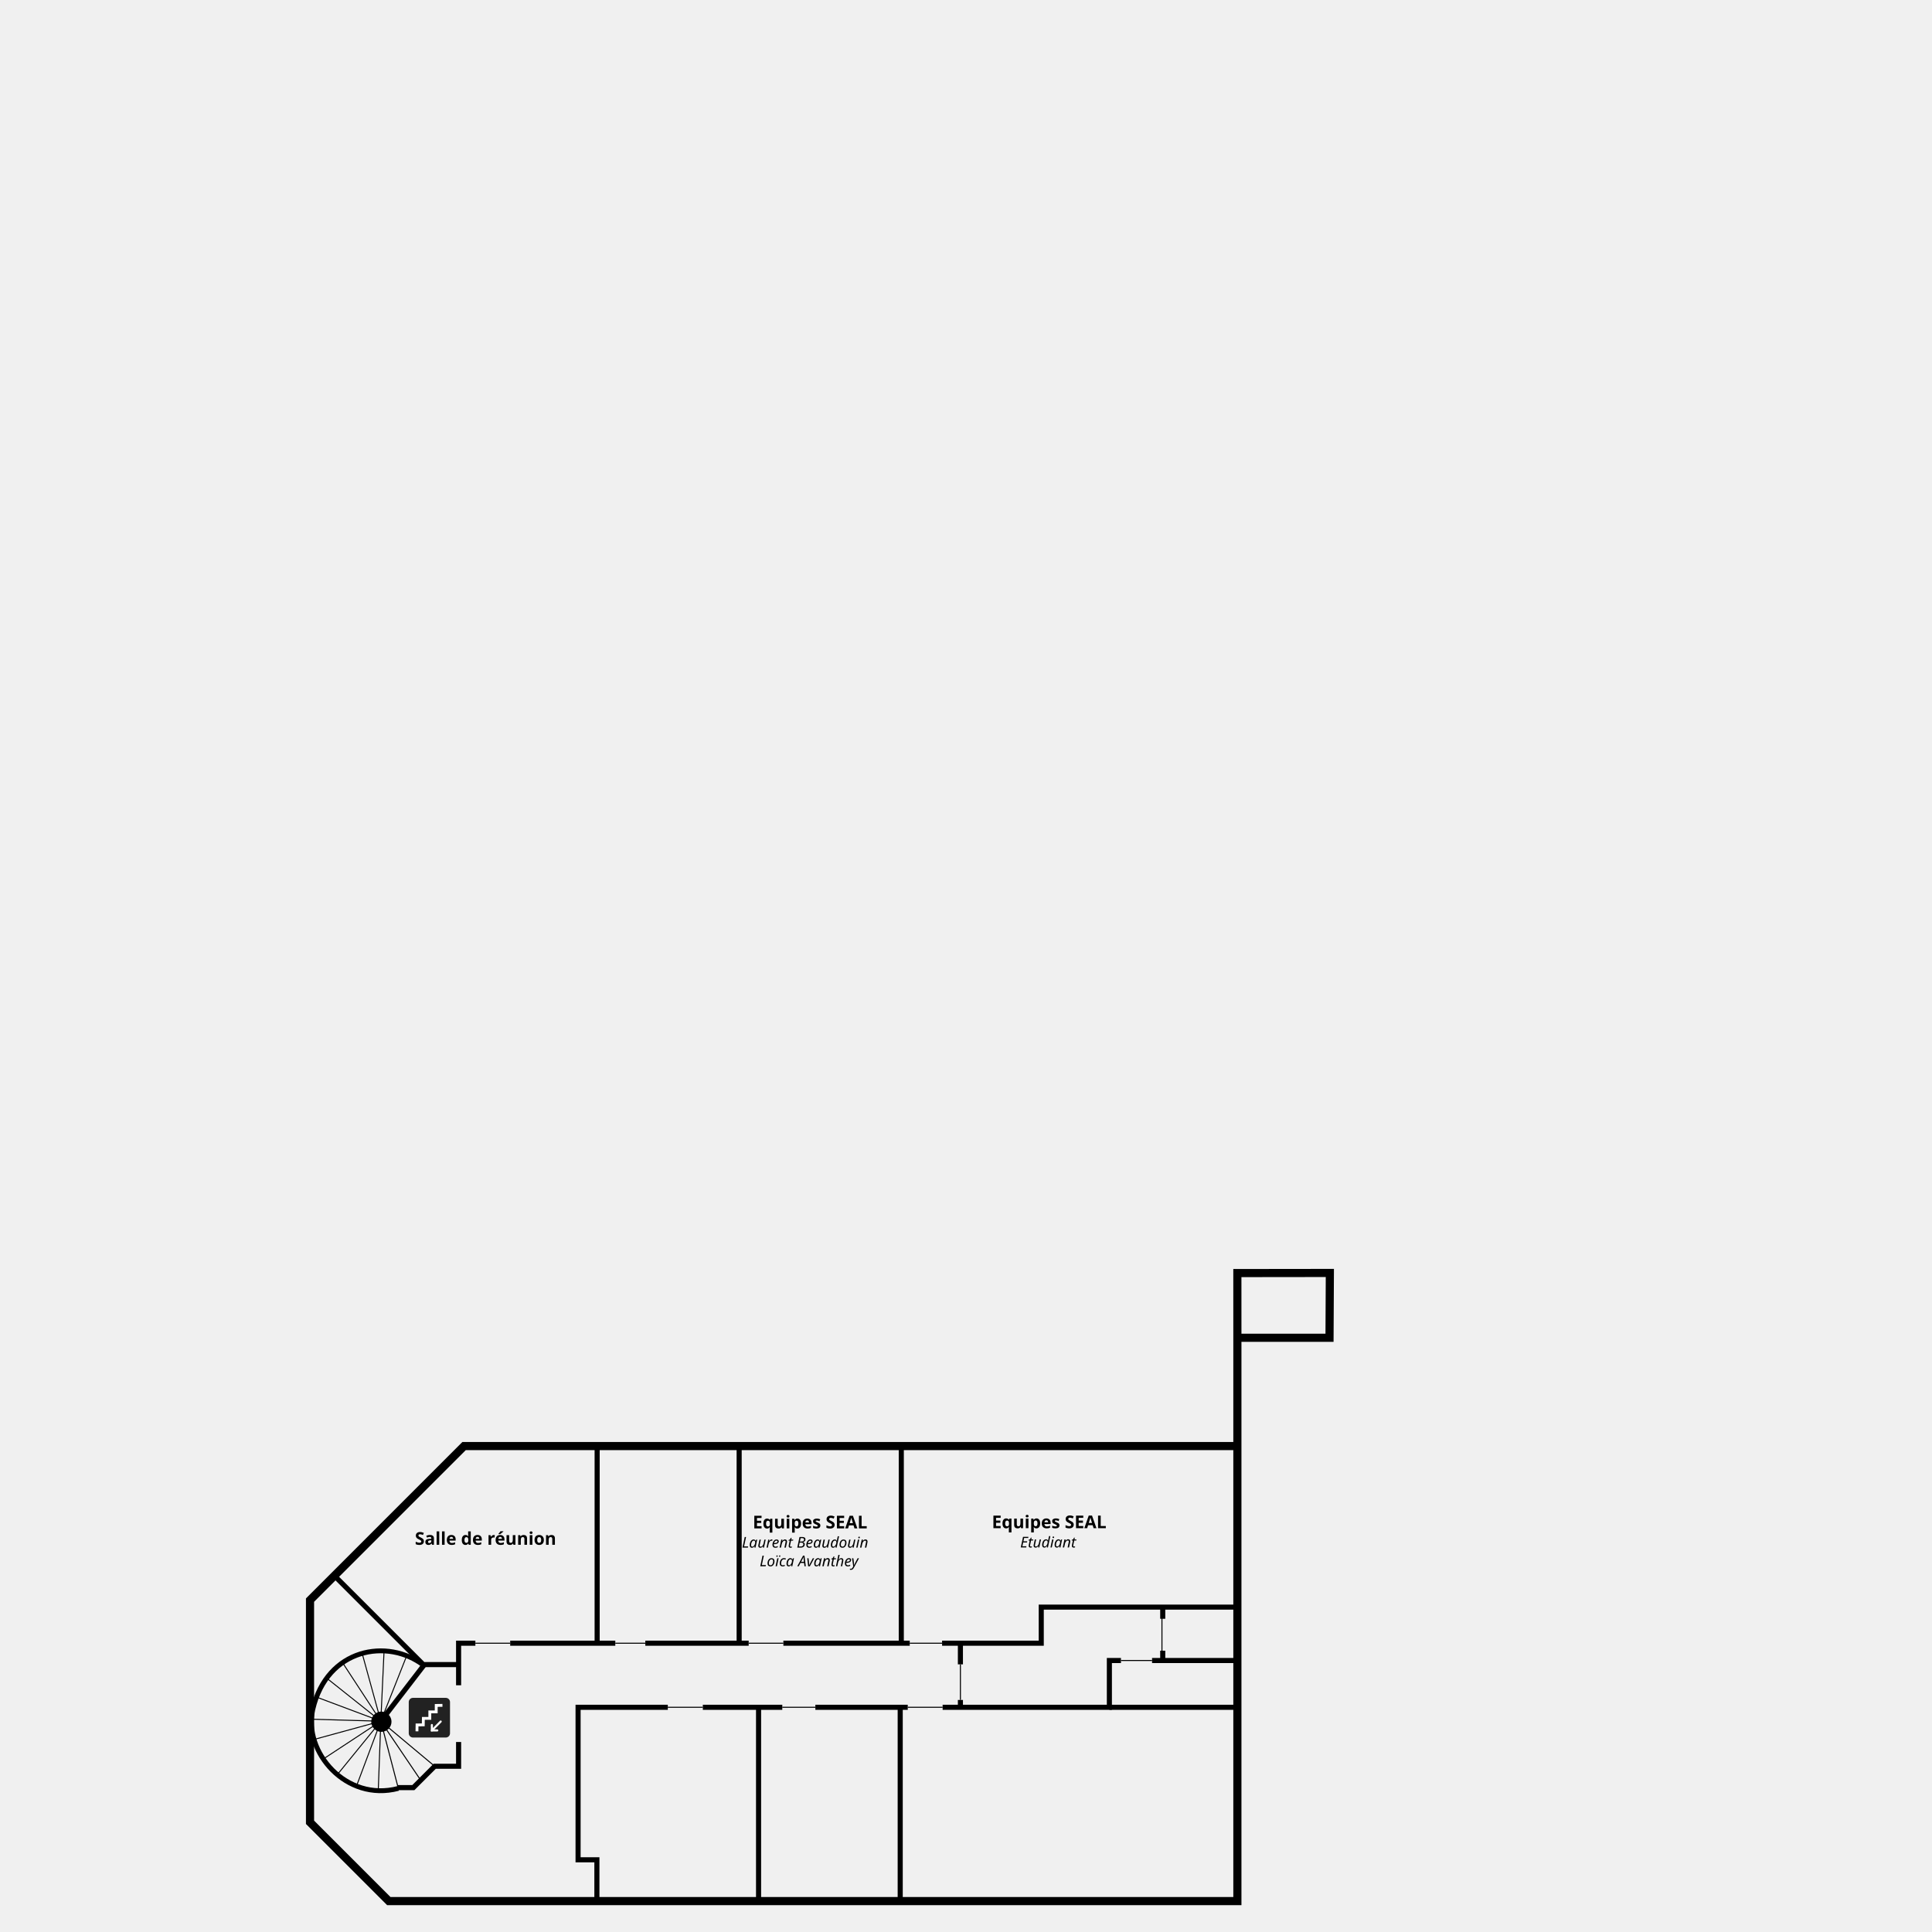
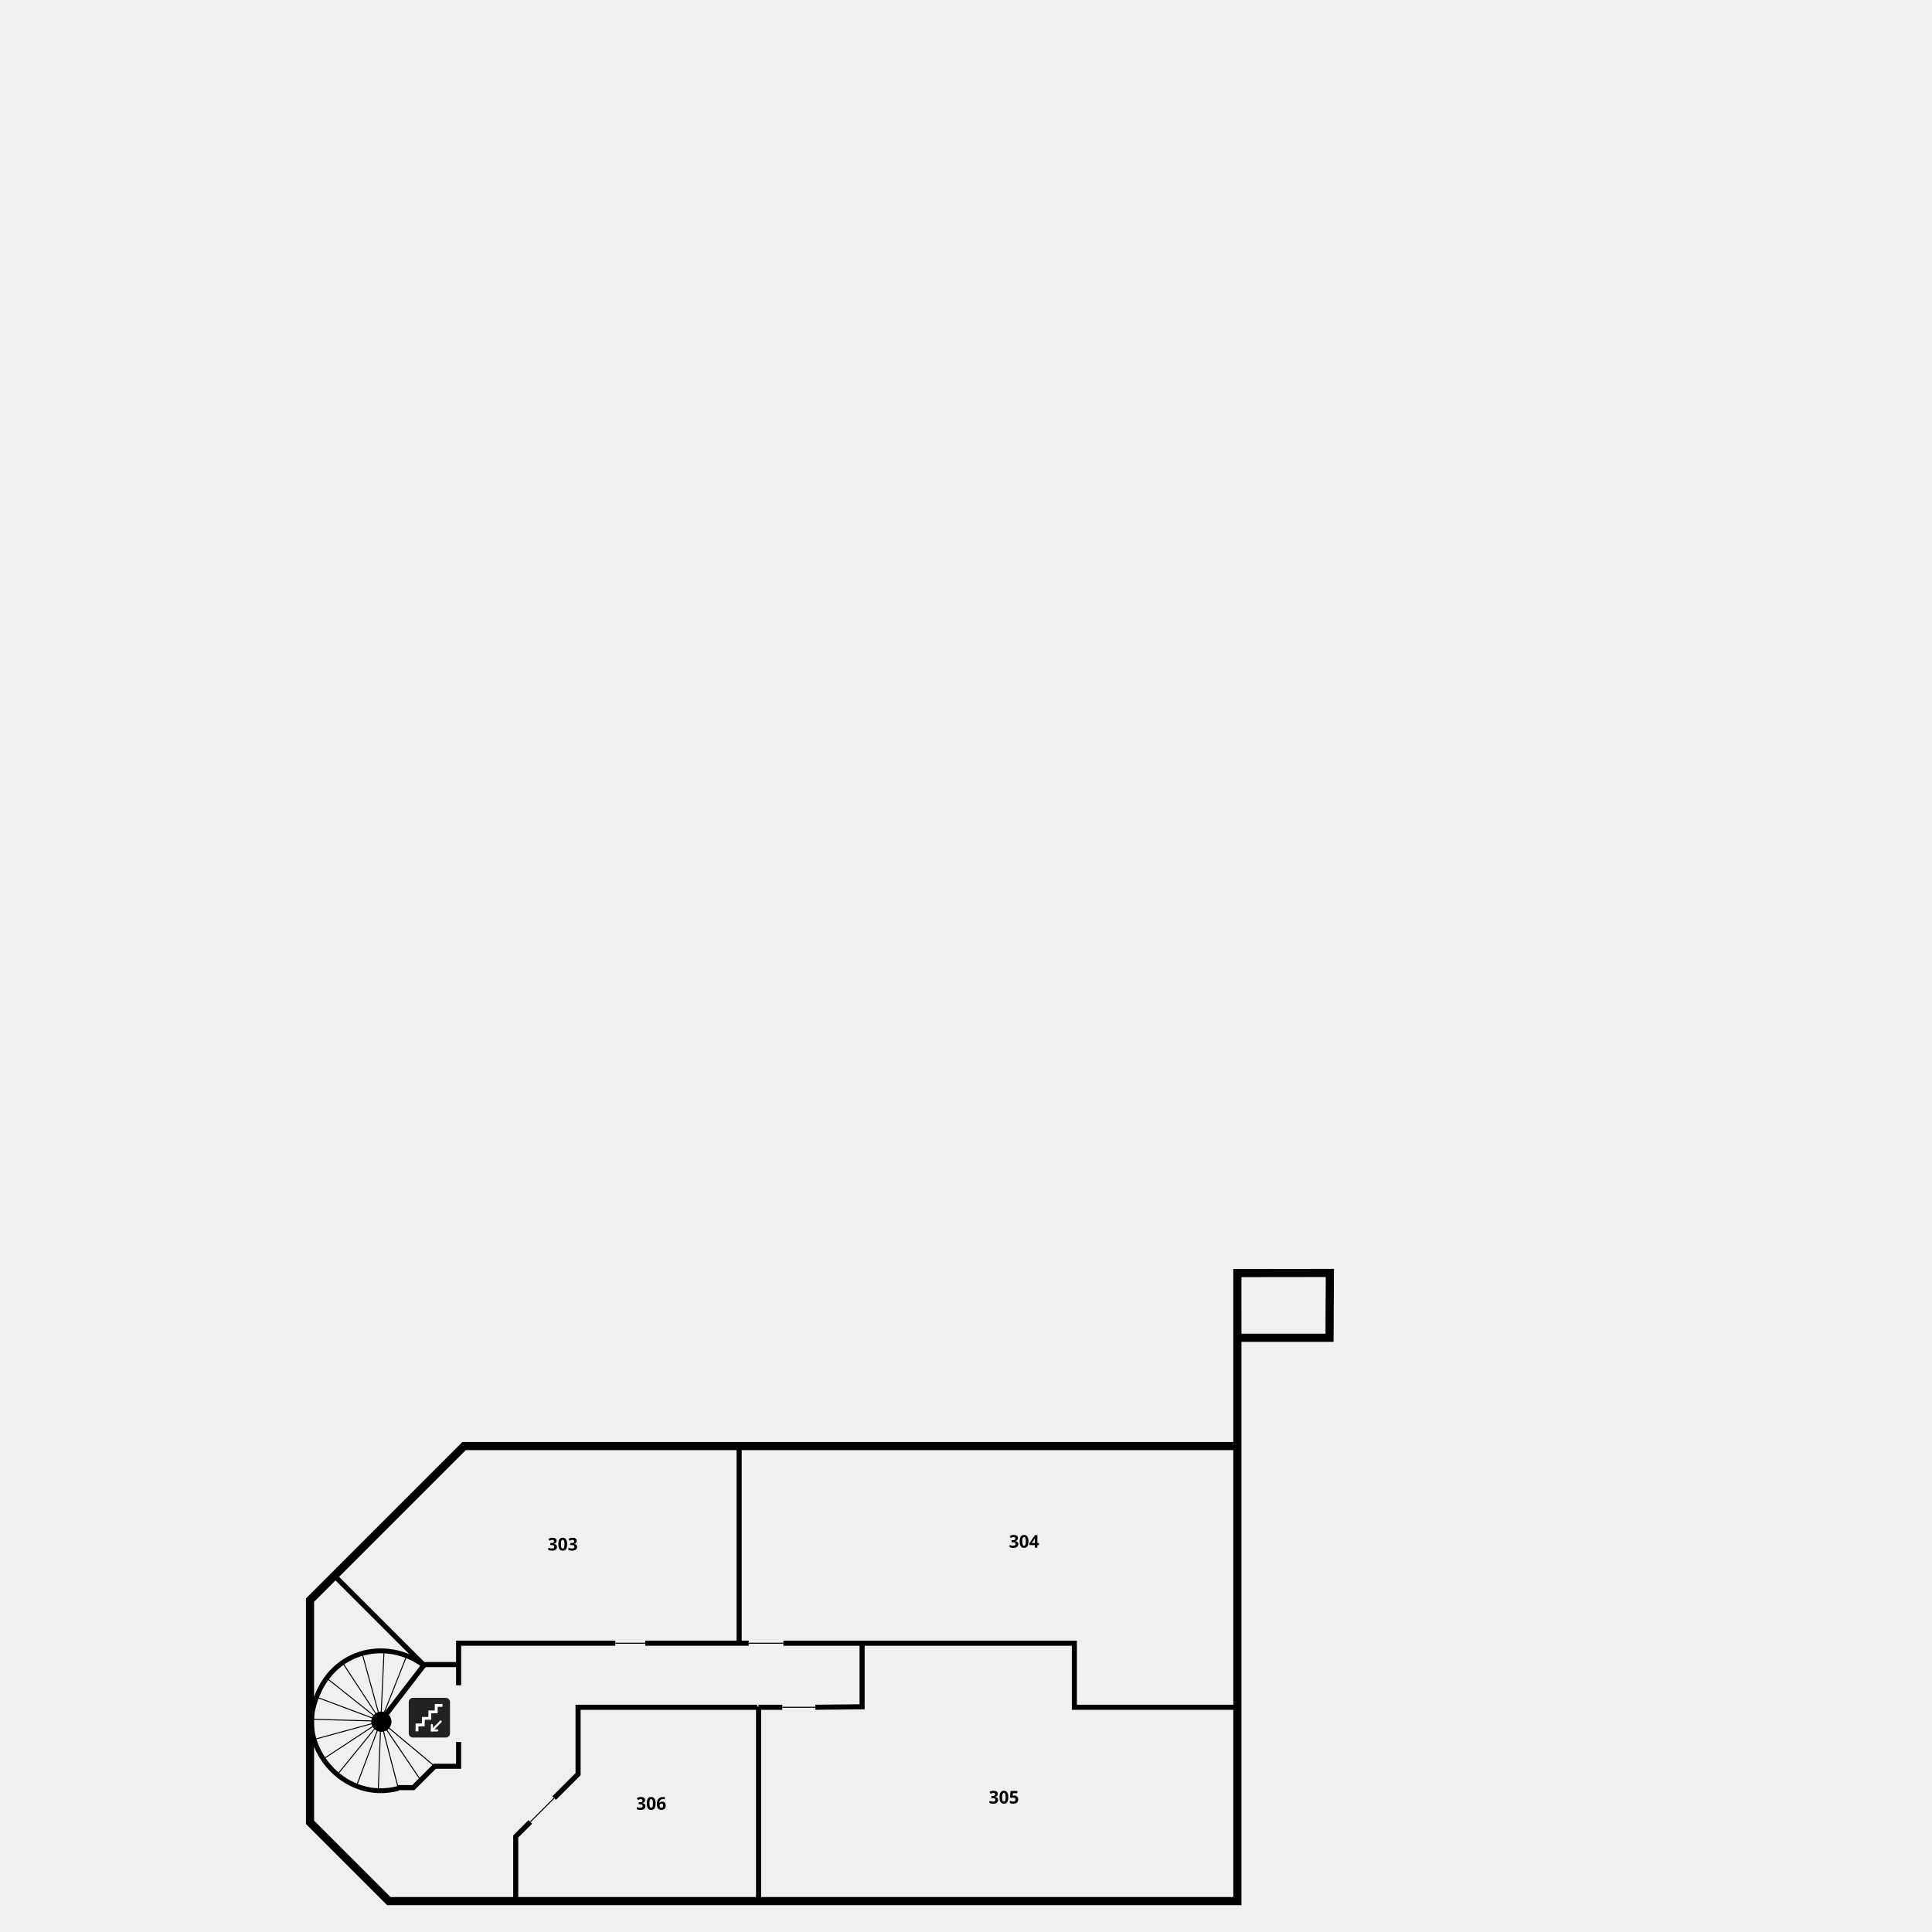
- <svg xmlns="http://www.w3.org/2000/svg" xmlns:xlink="http://www.w3.org/1999/xlink" width="100%" height="100%" viewBox="0 0 1900 1900" id="svg2" version="1.1">
+ <svg xmlns="http://www.w3.org/2000/svg" xmlns:xlink="http://www.w3.org/1999/xlink" width="100%" height="100%" viewBox="0 0 1900 1900" id="svg2" version="1.1" xml:space="preserve">
  <defs id="defs4">
    <linearGradient id="linearGradient4227">
      <stop style="stop-color:#000000;stop-opacity:1;" offset="0" id="stop4229" />
    </linearGradient>
    <radialGradient id="shadowGradient-00" cx="32.5" cy="29.5" fx="32.5" fy="29.5" r="26.5" gradientUnits="userSpaceOnUse">
      <stop id="stop4534-18" stop-color="#C0C0C0" offset="0.0" />
      <stop id="stop4536-32" stop-color="#C0C0C0" offset="0.88" />
      <stop id="stop4538-3" stop-opacity="0.0" stop-color="#C0C0C0" offset="1.0" />
    </radialGradient>
    <linearGradient y2="51.987" x2="22.014" y1="7.013" x1="42.986" gradientUnits="userSpaceOnUse" id="fieldGradient-6">
      <stop id="stop4524-4" stop-color="#BCD6FE" offset="0.0" />
      <stop id="stop4526-88" stop-color="#6787D3" offset="1.0" />
    </linearGradient>
    <linearGradient y2="16.249" x2="9.547" y1="42.753" x1="55.454" gradientUnits="userSpaceOnUse" id="edgeGradient-8">
      <stop id="stop4529-3" stop-color="#3057A7" offset="0.0" />
      <stop id="stop4531-5" stop-color="#5A7AC6" offset="1.0" />
    </linearGradient>
    <clipPath id="clip0">
      <rect id="rect6113" height="615" width="613" x="0" y="0" />
    </clipPath>
    <clipPath id="clip0-5">
      <rect y="0" x="0" id="rect6113-3" height="615" width="613" />
    </clipPath>
    <clipPath id="clip0-8">
      <rect y="0" x="0" id="rect6113-7" height="615" width="613" />
    </clipPath>
    <clipPath id="clip0-8-4">
      <rect y="0" x="0" id="rect6113-7-5" height="615" width="613" />
    </clipPath>
  </defs>
  <g id="layer1" transform="translate(930.3941,1196.475)">
    <g id="g4205" transform="rotate(-90,805.8287,-278.0036)">
      <g id="g4210" />
    </g>
    <g id="g4346" transform="rotate(-90,805.8287,-278.0036)" />
    <g id="g3933" style="stroke-width:2;stroke-miterlimit:4;stroke-dasharray:none" transform="rotate(-90,805.8287,-278.0036)" />
    <g style="font-style:normal;font-weight:normal;font-size:32px;line-height:125%;font-family:Sans;letter-spacing:0px;word-spacing:0px;fill:#000000;fill-opacity:1;stroke:none" id="text4052" transform="rotate(-90,805.8287,-278.0036)" />
    <a xlink:href="map-kb-pasteur-f-1.svg" id="a3263" />
    <g id="g4581" transform="translate(-1663.115,31.1127)" />
    <path style="fill:none;stroke:#000000;stroke-width:8;stroke-linecap:butt;stroke-linejoin:miter;stroke-miterlimit:4;stroke-dasharray:none;stroke-opacity:1" d="m 285.241,225.637 h -729.315 m 1.938,0 h -31.872 l -151.5,151.5 v 218.5 l 77.5,77.5 h 834.5 v -554 h 90.615 l 0.329,-63.742 -90.967,0.112 0.023,63.63" id="path1204" />
    <a xlink:href="kb-pasteur-f1.svg" transform="matrix(0.5742095,0,0,0.5742095,-439.3424,505.6132)" id="a2089">
      <g id="g2024" transform="matrix(0.136674,0,0,0.136674,17.89789,-153.8829)">
        <rect style="fill:#222222;fill-opacity:1;stroke:none;stroke-width:27.995;stroke-linecap:round;stroke-linejoin:round;stroke-miterlimit:4;stroke-dasharray:none;stroke-opacity:1;paint-order:markers stroke fill" id="rect1968" width="516.986" height="497.102" x="-1265.884" y="713.696" ry="52.714" />
        <path style="fill:none;stroke:#ffffff;stroke-width:35.781;stroke-linecap:butt;stroke-linejoin:miter;stroke-miterlimit:4;stroke-dasharray:none;stroke-opacity:1" d="m -1163.01,1132.955 1,-80 78,-1 1.353,-81.317 h 80.761 v -81.325 h 80.052 l 0.187,-80.675 78,-1" id="path1903" />
        <g id="g1996" transform="translate(20.33134,24.84941)">
          <path style="fill:none;stroke:#ffffff;stroke-width:25.932;stroke-linecap:round;stroke-linejoin:miter;stroke-miterlimit:4;stroke-dasharray:none;stroke-opacity:1" d="M -885.838,985.217 -996.563,1096.966" id="path1905" />
          <path style="fill:none;stroke:#ffffff;stroke-width:25.932;stroke-linecap:round;stroke-linejoin:miter;stroke-miterlimit:4;stroke-dasharray:none;stroke-opacity:1" d="m -928.614,1096.966 -67.95,1e-4 3.3e-4,-67.949" id="path1907" />
        </g>
      </g>
    </a>
    <g id="g1021" transform="rotate(-52.50994,-550.5417,493.6628)">
      <path style="fill:none;stroke:#000000;stroke-width:4.776;stroke-linecap:butt;stroke-linejoin:miter;stroke-miterlimit:4;stroke-dasharray:none;stroke-opacity:1" d="m -597.772,544.868 c -42.07,-32.519 -28.526,-96.338 10.529,-114.068 56.195,-25.511 100.752,15.531 100.686,60.268" id="path1206-4" />
      <circle style="fill:#000000;fill-opacity:1;stroke-width:4.776;stroke-linecap:round;stroke-linejoin:round;stroke-miterlimit:4;stroke-dasharray:none;stroke-dashoffset:44.788;paint-order:markers stroke fill" id="path1224-8" cx="364.974" cy="-646.221" r="9.963" transform="rotate(-160.951)" />
      <path style="fill:none;stroke:#000000;stroke-width:0.955px;stroke-linecap:butt;stroke-linejoin:miter;stroke-opacity:1" d="m -611.676,530.635 55.855,-39.665 -64.88,19.757" id="path1228-9" />
      <path style="fill:none;stroke:#000000;stroke-width:0.955px;stroke-linecap:butt;stroke-linejoin:miter;stroke-opacity:1" d="m -623.566,489.016 67.744,1.954 -63.629,-22.149" id="path1230-9" />
      <path style="fill:none;stroke:#000000;stroke-width:0.955px;stroke-linecap:butt;stroke-linejoin:miter;stroke-opacity:1" d="m -610.168,449.697 54.346,41.274 -40.254,-55.701" id="path1232-2" />
      <path style="fill:none;stroke:#000000;stroke-width:0.955px;stroke-linecap:butt;stroke-linejoin:miter;stroke-opacity:1" d="m -575.579,426.091 19.757,64.88 1.211,-68.179" id="path1234-5" />
      <path style="fill:none;stroke:#000000;stroke-width:0.955px;stroke-linecap:butt;stroke-linejoin:miter;stroke-opacity:1" d="m -533.072,426.119 -22.75,64.851 41.384,-54.666" id="path1236-8" />
      <path style="fill:none;stroke:#000000;stroke-width:0.955px;stroke-linecap:butt;stroke-linejoin:miter;stroke-opacity:1" d="m -499.384,451.685 -56.438,39.285 65.776,-18.733" id="path1238-8" />
-       <path style="fill:none;stroke:#000000;stroke-width:5;stroke-linecap:butt;stroke-linejoin:miter;stroke-opacity:1;stroke-miterlimit:4;stroke-dasharray:none" d="m -555.822,490.97 69.265,0.098" id="path1115" />
-       <path style="fill:none;stroke:#000000;stroke-width:5;stroke-linecap:butt;stroke-linejoin:miter;stroke-miterlimit:4;stroke-dasharray:none;stroke-opacity:1" d="M 44.438,1089.193 -71.505,938.039 -99.673,959.645 -159.022,882.273 m -19.366,-25.248 -75.636,-98.606 m -20.765,-27.071 -61.865,-80.652 m -17.968,-23.424 -62.905,-82.009 m -20.845,-27.176 -10.042,-13.092 -32.829,25.182 m -44.235,33.931 -18.944,14.531 -14.303,-18.646 -29.444,-3.882 -9.434,-12.299" id="path1023" />
-       <path style="fill:none;stroke:#000000;stroke-width:5;stroke-linecap:butt;stroke-linejoin:miter;stroke-miterlimit:4;stroke-dasharray:none;stroke-opacity:1" d="m 4.912,1123.923 -51.747,-67.462 m -18.611,-24.263 -6.937,-9.044 -36.499,27.997 -99.804,-130.114 m -20.873,-27.211 -55.302,-72.096 m -19.797,-25.809 -47.555,-61.997 m -20.965,-27.332 -53.711,-70.023 -119.019,91.294 11.26,14.679 -31.342,24.041" id="path1027" />
-       <path style="fill:none;stroke:#000000;stroke-width:5;stroke-linecap:butt;stroke-linejoin:miter;stroke-miterlimit:4;stroke-dasharray:none;stroke-opacity:1" d="m -32.196,1151.126 -76.687,-99.976" id="path1029" />
-       <path style="fill:none;stroke:#000000;stroke-width:5;stroke-linecap:butt;stroke-linejoin:miter;stroke-miterlimit:4;stroke-dasharray:none;stroke-opacity:1" d="m -148.058,896.565 -16.484,12.644 m -27.772,21.303 -5.334,4.092" id="path1031" />
-       <path style="fill:none;stroke:#000000;stroke-width:1px;stroke-linecap:butt;stroke-linejoin:miter;stroke-opacity:1" d="m -65.446,1032.198 18.611,24.263" id="path2625" />
+       <path style="fill:none;stroke:#000000;stroke-width:5;stroke-linecap:butt;stroke-linejoin:miter;stroke-miterlimit:4;stroke-dasharray:none;stroke-opacity:1" d="m -555.822,490.97 69.265,0.098" id="path1115" />
+       <path style="fill:none;stroke:#000000;stroke-width:5;stroke-linecap:butt;stroke-linejoin:miter;stroke-miterlimit:4;stroke-dasharray:none;stroke-opacity:1" d="m -274.789,731.347 -61.865,-80.652 m -17.968,-23.424 -62.905,-82.009 m 0,0 -30.888,-40.268 -32.829,25.182 m -44.235,33.931 -18.944,14.531 -14.303,-18.646 -29.444,-3.882 -9.434,-12.299" id="path1023" />
+       <path style="fill:none;stroke:#000000;stroke-width:5;stroke-linecap:butt;stroke-linejoin:miter;stroke-miterlimit:4;stroke-dasharray:none;stroke-opacity:1" d="m -304.657,795.92 -14.202,-18.515" id="path1027" />
    </g>
    <path style="fill:none;stroke:#000000;stroke-width:5;stroke-linecap:butt;stroke-linejoin:miter;stroke-opacity:1;stroke-miterlimit:4;stroke-dasharray:none" d="m -478.894,440.525 h -35.25 l -86.25,-86.25" id="path1033" />
    <path style="fill:none;stroke:#000000;stroke-width:5;stroke-linecap:butt;stroke-linejoin:miter;stroke-opacity:1;stroke-miterlimit:4;stroke-dasharray:none" d="M -184.396,481.843 V 672.408" id="path1035" />
-     <path style="fill:none;stroke:#000000;stroke-width:5;stroke-linecap:butt;stroke-linejoin:miter;stroke-opacity:1;stroke-miterlimit:4;stroke-dasharray:none" d="M -45.096,482.903 V 674.529" id="path1037" />
-     <path style="fill:none;stroke:#000000;stroke-width:5;stroke-linecap:butt;stroke-linejoin:miter;stroke-opacity:1;stroke-miterlimit:4;stroke-dasharray:none" d="M -44.036,419.264 V 225.517" id="path1039" />
    <path style="fill:none;stroke:#000000;stroke-width:5;stroke-linecap:butt;stroke-linejoin:miter;stroke-opacity:1;stroke-miterlimit:4;stroke-dasharray:none" d="M -203.488,419.264 V 224.809" id="path1041" />
-     <path style="fill:none;stroke:#000000;stroke-width:5;stroke-linecap:butt;stroke-linejoin:miter;stroke-opacity:1;stroke-miterlimit:4;stroke-dasharray:none" d="M -343.142,419.032 V 224.224" id="path1043" />
    <path style="fill:none;stroke:#000000;stroke-width:1px;stroke-linecap:butt;stroke-linejoin:miter;stroke-opacity:1" d="m -555.892,496.214 17.234,66.089" id="path1045" />
    <path style="fill:none;stroke:#000000;stroke-width:1px;stroke-linecap:butt;stroke-linejoin:miter;stroke-opacity:1" d="m -555.892,496.214 39.248,58.061" id="path1047" />
    <path style="fill:none;stroke:#000000;stroke-width:1px;stroke-linecap:butt;stroke-linejoin:miter;stroke-opacity:1" d="m -555.892,496.214 52.998,44.311" id="path1049" />
-     <path style="fill:none;stroke:#000000;stroke-width:1px;stroke-linecap:butt;stroke-linejoin:miter;stroke-opacity:1" d="m -462.894,419.525 h 34.25" id="path1051" />
    <path style="fill:none;stroke:#000000;stroke-width:1px;stroke-linecap:butt;stroke-linejoin:miter;stroke-opacity:1" d="m -325.287,419.525 h 29.522" id="path1053" />
    <path style="fill:none;stroke:#000000;stroke-width:1px;stroke-linecap:butt;stroke-linejoin:miter;stroke-opacity:1" d="m -194.119,419.525 h 34.118" id="path1055" />
-     <path style="fill:none;stroke:#000000;stroke-width:1px;stroke-linecap:butt;stroke-linejoin:miter;stroke-opacity:1" d="m -35.727,419.525 h 31.82" id="path1057" />
-     <path style="fill:none;stroke:#000000;stroke-width:1px;stroke-linecap:butt;stroke-linejoin:miter;stroke-opacity:1" d="M 14.106,440.3 V 475.302" id="path1059" />
-     <path style="fill:none;stroke:#000000;stroke-width:1px;stroke-linecap:butt;stroke-linejoin:miter;stroke-opacity:1" d="m 212.306,394.906 v 32.172" id="path1061" />
-     <path style="fill:none;stroke:#000000;stroke-width:1px;stroke-linecap:butt;stroke-linejoin:miter;stroke-opacity:1" d="M -3.377,482.525 H -37.672" id="path1063" />
    <path style="fill:none;stroke:#000000;stroke-width:1px;stroke-linecap:butt;stroke-linejoin:miter;stroke-opacity:1" d="M -128.535,482.525 H -161.062" id="path1065" />
-     <path style="fill:none;stroke:#000000;stroke-width:1px;stroke-linecap:butt;stroke-linejoin:miter;stroke-opacity:1" d="m -239.197,482.525 h -34.447" id="path1067" />
-     <text xml:space="preserve" style="font-style:normal;font-weight:normal;font-size:17.333px;line-height:125%;font-family:sans-serif;letter-spacing:0px;word-spacing:0px;fill:#000000;fill-opacity:1;stroke:none;stroke-width:0.248px;stroke-linecap:butt;stroke-linejoin:miter;stroke-opacity:1" x="-522.377" y="322.715" id="text5638-36">
-       <tspan id="tspan5636-7" x="-522.377" y="322.715" style="font-style:normal;font-variant:normal;font-weight:bold;font-stretch:normal;font-size:17.333px;font-family:'Atkinson Hyperlegible';-inkscape-font-specification:'Atkinson Hyperlegible Bold';stroke-width:0.248px">Salle de réunion</tspan>
+     <text xml:space="preserve" style="font-style:normal;font-weight:normal;font-size:17.333px;line-height:125%;font-family:sans-serif;letter-spacing:0px;word-spacing:0px;fill:#000000;fill-opacity:1;stroke:none;stroke-width:0.248px;stroke-linecap:butt;stroke-linejoin:miter;stroke-opacity:1" x="-391.844" y="328.346" id="text5638-36">
+       <tspan id="tspan5636-7" x="-391.844" y="328.346" style="font-style:normal;font-variant:normal;font-weight:bold;font-stretch:normal;font-size:17.333px;font-family:'Atkinson Hyperlegible';-inkscape-font-specification:'Atkinson Hyperlegible Bold';stroke-width:0.248px">303</tspan>
    </text>
-     <path style="fill:none;stroke:#000000;stroke-width:5;stroke-linecap:butt;stroke-linejoin:miter;stroke-miterlimit:4;stroke-dasharray:none;stroke-opacity:1" d="m 213.08,437.084 v -10.197 m 0,-31.392 V 383.022" id="path1804" />
-     <text xml:space="preserve" style="font-style:normal;font-weight:normal;font-size:17.333px;line-height:125%;font-family:sans-serif;letter-spacing:0px;word-spacing:0px;fill:#000000;fill-opacity:1;stroke:none;stroke-width:0.248px;stroke-linecap:butt;stroke-linejoin:miter;stroke-opacity:1" x="-190.138" y="306.586" id="text5638-5">
-       <tspan id="tspan5636-62" x="-190.138" y="306.586" style="font-style:normal;font-variant:normal;font-weight:bold;font-stretch:normal;font-size:17.333px;font-family:'Atkinson Hyperlegible';-inkscape-font-specification:'Atkinson Hyperlegible Bold';stroke-width:0.248px">Equipes SEAL</tspan>
+     <text xml:space="preserve" style="font-style:normal;font-weight:normal;font-size:17.333px;line-height:125%;font-family:sans-serif;letter-spacing:0px;word-spacing:0px;fill:#000000;fill-opacity:1;stroke:none;stroke-width:0.248px;stroke-linecap:butt;stroke-linejoin:miter;stroke-opacity:1" x="-304.839" y="583.289" id="text5638-36-2">
+       <tspan id="tspan5636-7-9" x="-304.839" y="583.289" style="font-style:normal;font-variant:normal;font-weight:bold;font-stretch:normal;font-size:17.333px;font-family:'Atkinson Hyperlegible';-inkscape-font-specification:'Atkinson Hyperlegible Bold';stroke-width:0.248px">306</tspan>
    </text>
-     <text xml:space="preserve" style="font-style:normal;font-weight:normal;font-size:14.667px;line-height:125%;font-family:sans-serif;letter-spacing:0px;word-spacing:0px;fill:#000000;fill-opacity:1;stroke:none;stroke-width:0.185px;stroke-linecap:butt;stroke-linejoin:miter;stroke-opacity:1" x="-125.29" y="325.52" id="text5638-3-9">
-       <tspan id="tspan5636-6-1" x="-125.29" y="325.52" style="font-style:italic;font-variant:normal;font-weight:normal;font-stretch:normal;font-size:14.667px;font-family:'Atkinson Hyperlegible';-inkscape-font-specification:'Atkinson Hyperlegible Italic';text-align:center;text-anchor:middle;stroke-width:0.185px">Laurent Beaudouin</tspan>
-       <tspan x="-125.29" y="343.853" style="font-style:italic;font-variant:normal;font-weight:normal;font-stretch:normal;font-size:14.667px;font-family:'Atkinson Hyperlegible';-inkscape-font-specification:'Atkinson Hyperlegible Italic';text-align:center;text-anchor:middle;stroke-width:0.185px" id="tspan7123">Loïca Avanthey</tspan>
+     <text xml:space="preserve" style="font-style:normal;font-weight:normal;font-size:17.333px;line-height:125%;font-family:sans-serif;letter-spacing:0px;word-spacing:0px;fill:#000000;fill-opacity:1;stroke:none;stroke-width:0.248px;stroke-linecap:butt;stroke-linejoin:miter;stroke-opacity:1" x="61.862" y="325.586" id="text5638-5">
+       <tspan id="tspan5636-62" x="61.862" y="325.586" style="font-style:normal;font-variant:normal;font-weight:bold;font-stretch:normal;font-size:17.333px;font-family:'Atkinson Hyperlegible';-inkscape-font-specification:'Atkinson Hyperlegible Bold';stroke-width:0.248px">304</tspan>
    </text>
-     <text xml:space="preserve" style="font-style:normal;font-weight:normal;font-size:17.333px;line-height:125%;font-family:sans-serif;letter-spacing:0px;word-spacing:0px;fill:#000000;fill-opacity:1;stroke:none;stroke-width:0.248px;stroke-linecap:butt;stroke-linejoin:miter;stroke-opacity:1" x="45.004" y="306.423" id="text5638-5-2">
-       <tspan id="tspan5636-62-7" x="45.004" y="306.423" style="font-style:normal;font-variant:normal;font-weight:bold;font-stretch:normal;font-size:17.333px;font-family:'Atkinson Hyperlegible';-inkscape-font-specification:'Atkinson Hyperlegible Bold';stroke-width:0.248px">Equipes SEAL</tspan>
+     <text xml:space="preserve" style="font-style:normal;font-weight:normal;font-size:17.333px;line-height:125%;font-family:sans-serif;letter-spacing:0px;word-spacing:0px;fill:#000000;fill-opacity:1;stroke:none;stroke-width:0.248px;stroke-linecap:butt;stroke-linejoin:miter;stroke-opacity:1" x="42.015" y="577.194" id="text5638-5-2-3">
+       <tspan id="tspan5636-62-7-5" x="42.015" y="577.194" style="font-style:normal;font-variant:normal;font-weight:bold;font-stretch:normal;font-size:17.333px;font-family:'Atkinson Hyperlegible';-inkscape-font-specification:'Atkinson Hyperlegible Bold';stroke-width:0.248px">305</tspan>
    </text>
-     <text xml:space="preserve" style="font-style:normal;font-weight:normal;font-size:14.667px;line-height:125%;font-family:sans-serif;letter-spacing:0px;word-spacing:0px;fill:#000000;fill-opacity:1;stroke:none;stroke-width:0.185px;stroke-linecap:butt;stroke-linejoin:miter;stroke-opacity:1" x="109.851" y="325.357" id="text5638-3-9-0">
-       <tspan x="109.851" y="325.357" style="font-style:italic;font-variant:normal;font-weight:normal;font-stretch:normal;font-size:14.667px;font-family:'Atkinson Hyperlegible';-inkscape-font-specification:'Atkinson Hyperlegible Italic';text-align:center;text-anchor:middle;stroke-width:0.185px" id="tspan7123-3">Etudiant</tspan>
-     </text>
+     <path style="fill:none;stroke:#000000;stroke-width:5" d="m -160.001,419.525 h 286.184 l -1e-5,63 160.308,0" id="path1" />
+     <path style="fill:none;stroke:#000000;stroke-width:5" d="m -128.535,482.525 45.959,-0.5 0,-62.5" id="path2" />
+     <path style="fill:none;stroke:#000000;stroke-width:5" d="m -423.204,673.138 v -63.554 l 14.295,-14.295 m 23.507,-23.507 23.507,-23.507 v -65.749 h 176.127" id="path3" />
+     <path style="fill:none;fill-opacity:1;stroke:#000000;stroke-width:1;stroke-opacity:1;stroke-dasharray:none" d="m -408.909,595.288 23.507,-23.508" id="path4" />
  </g>
</svg>
